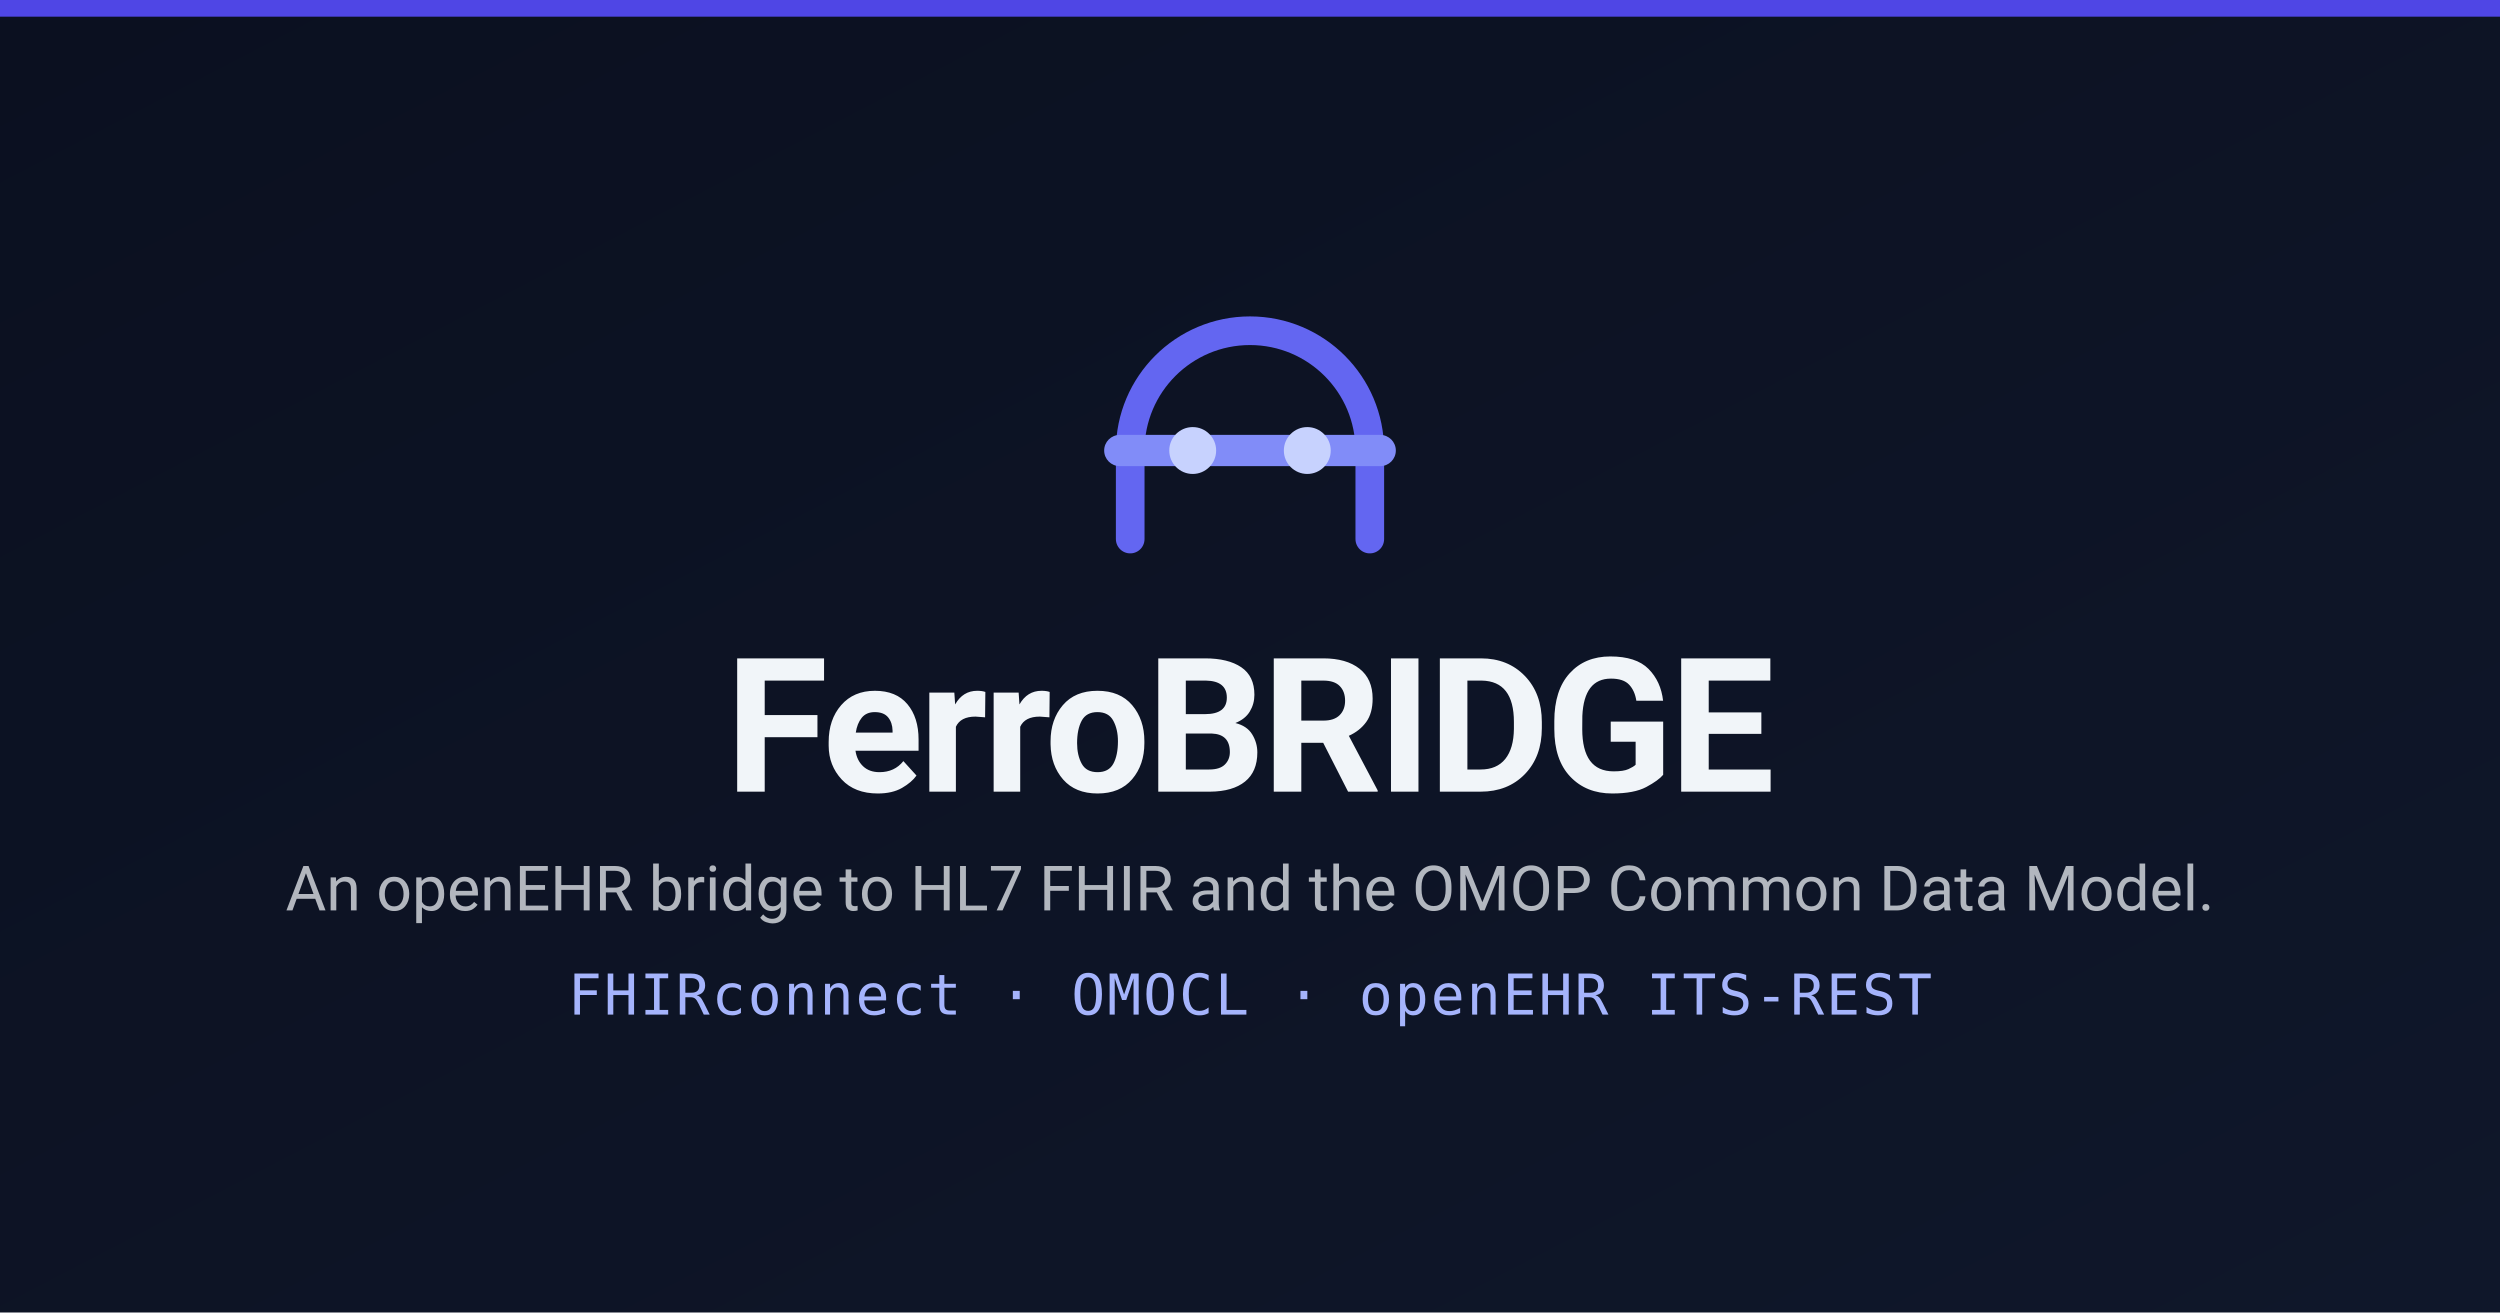
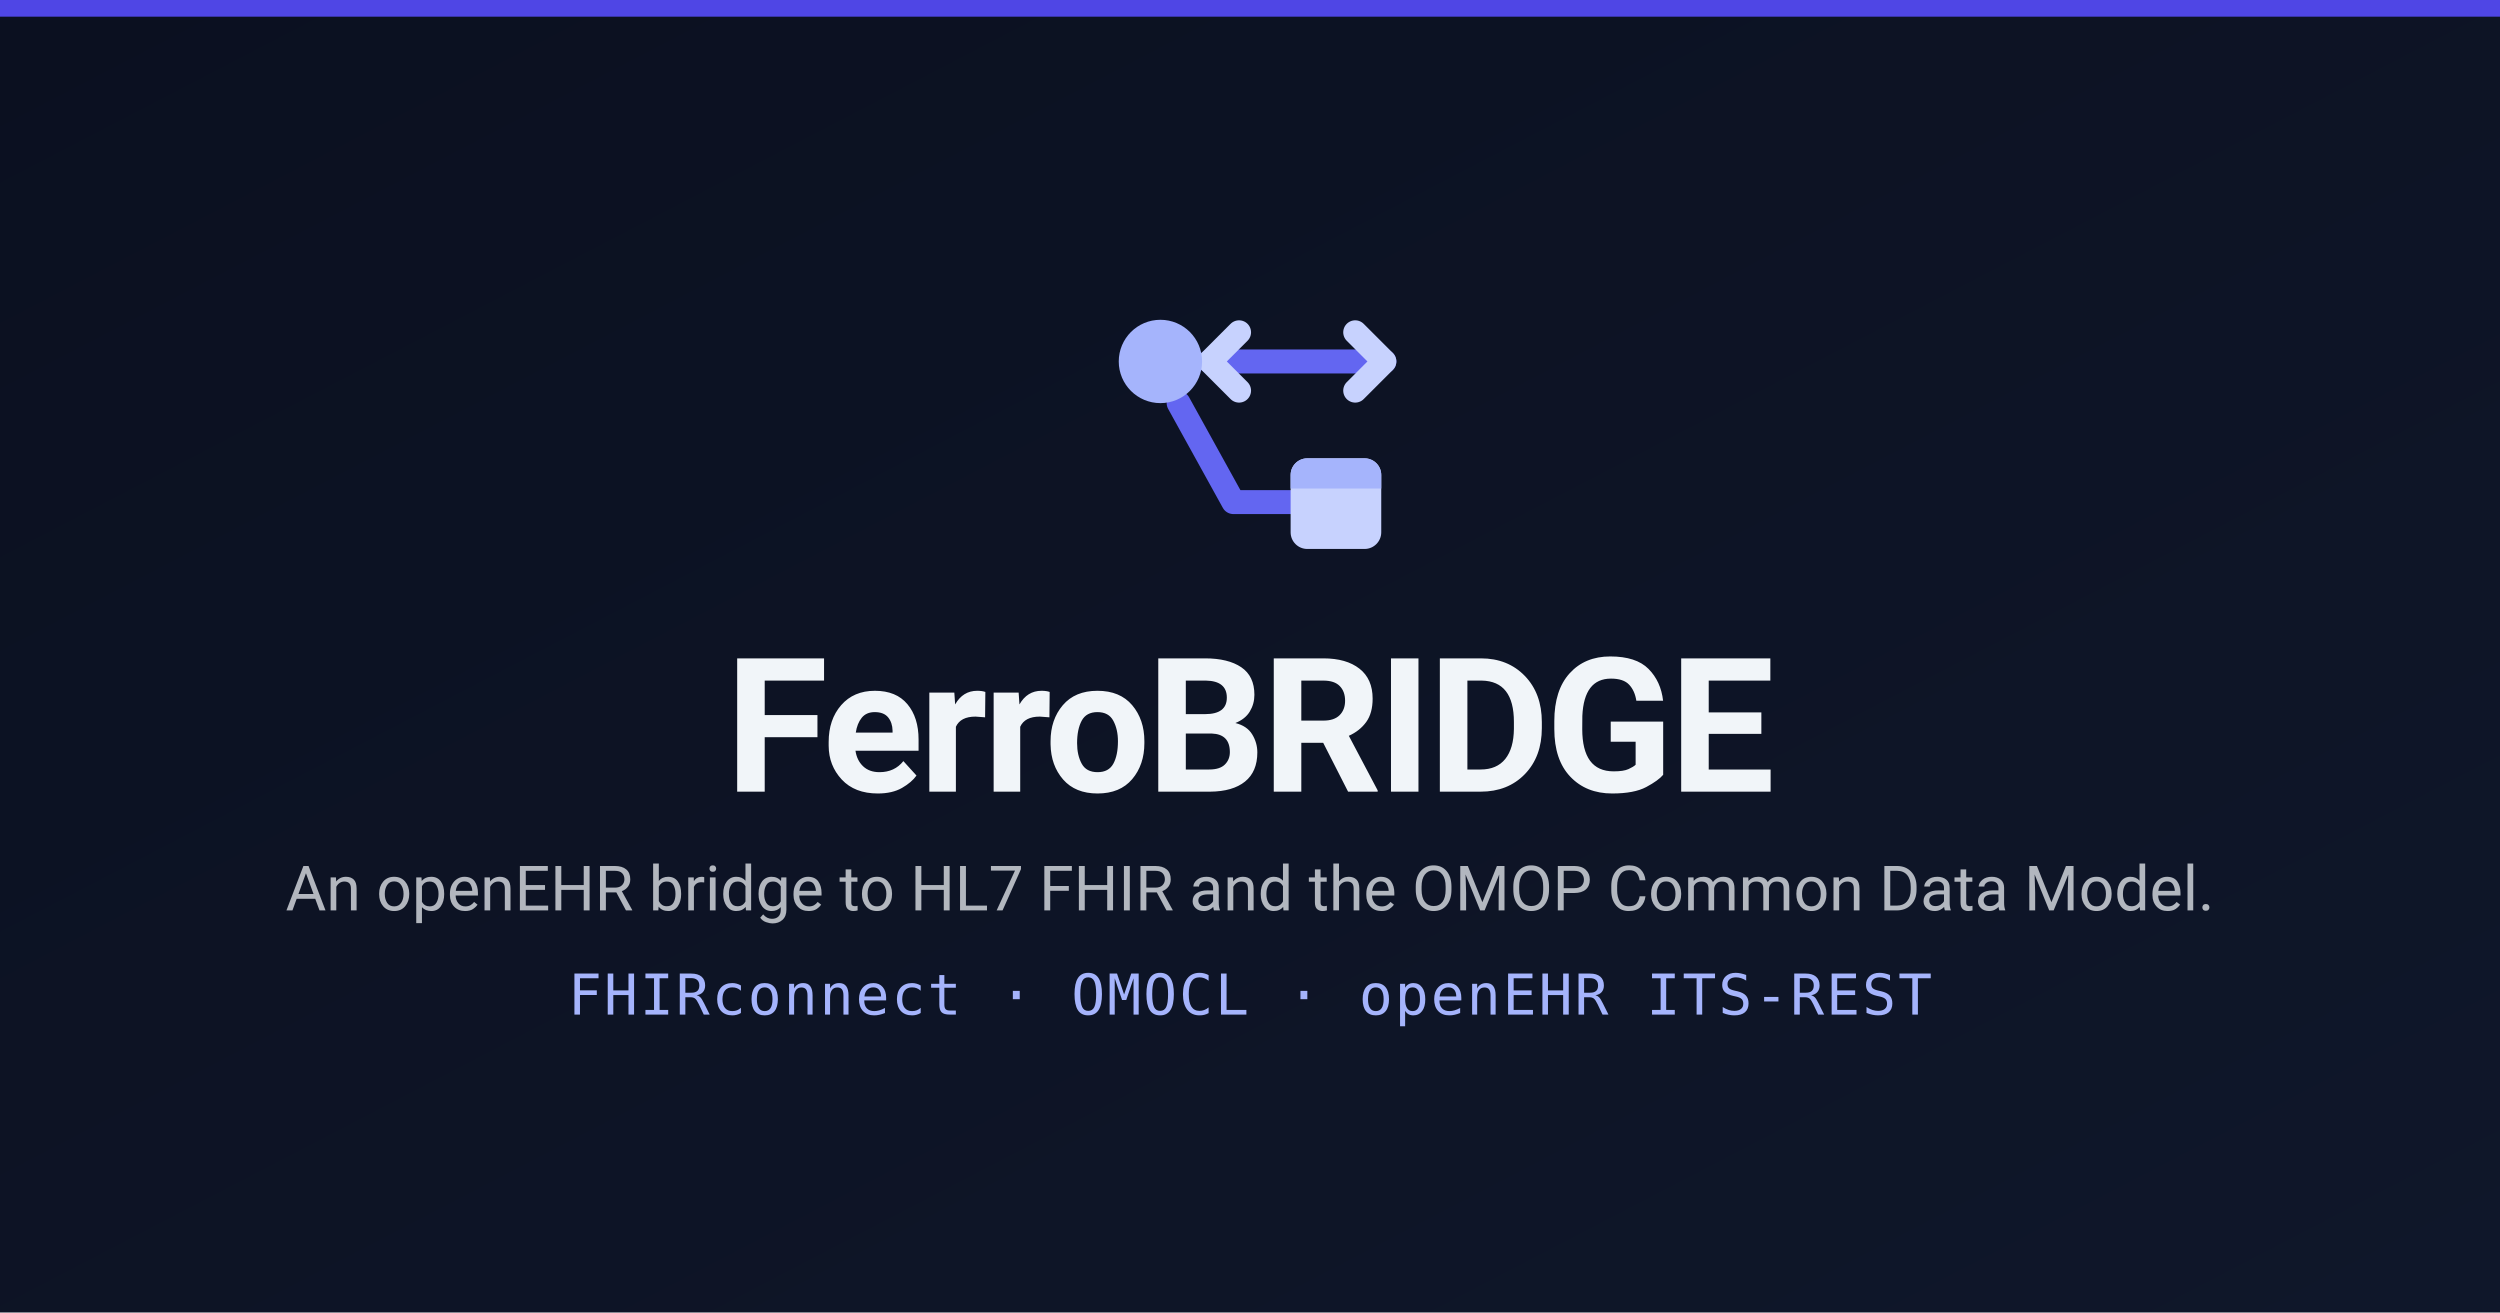
<svg xmlns="http://www.w3.org/2000/svg" width="1200" height="630" viewBox="0 0 1200 630" role="img" aria-label="FerroBRIDGE, an openEHR bridge to HL7 FHIR and the OMOP Common Data Model">
  <defs>
    <linearGradient id="bg" x1="0" y1="0" x2="1" y2="1">
      <stop offset="0" stop-color="#0B1020" />
      <stop offset="1" stop-color="#0F172A" />
    </linearGradient>
  </defs>
  <rect x="0" y="0" width="1200" height="630" fill="url(#bg)" />
  <rect x="0" y="0" width="1200" height="8" fill="#4F46E5" />
-   <g transform="translate(520,130) scale(2.5)">
-     <path d="M9 51.5 V34.5 A23 23 0 0 1 55 34.5 V51.5" fill="none" stroke="#6366F1" stroke-width="5.5" stroke-linecap="round" />
-     <rect x="4" y="31.5" width="56" height="6" rx="3" fill="#818CF8" />
-     <circle cx="21" cy="34.5" r="4.5" fill="#C7D2FE" />
-     <circle cx="43" cy="34.5" r="4.5" fill="#C7D2FE" />
+   <g transform="translate(522,126) scale(2.5)">
+     <path d="M23.5 19 H57" fill="none" stroke="#6366F1" stroke-width="4.6" stroke-linecap="round" />
+     <path d="M17.5 27 L28 46 H41" fill="none" stroke="#6366F1" stroke-width="4.6" stroke-linecap="round" stroke-linejoin="round" />
+     <path d="M29.1 13.4 L23.5 19 L29.1 24.6" fill="none" stroke="#C7D2FE" stroke-width="4.6" stroke-linecap="round" stroke-linejoin="round" />
+     <path d="M51.4 13.4 L57 19 L51.4 24.6" fill="none" stroke="#C7D2FE" stroke-width="4.6" stroke-linecap="round" stroke-linejoin="round" />
+     <circle cx="14" cy="19" r="8" fill="#A5B4FC" />
+     <rect x="39" y="37.6" width="17.4" height="17.4" rx="3.2" fill="#C7D2FE" />
+     <path d="M39 43.4 V40.8 a3.2 3.2 0 0 1 3.2 -3.2 h11 a3.2 3.2 0 0 1 3.2 3.2 v2.6 Z" fill="#A5B4FC" />
  </g>
  <text x="600" y="380" text-anchor="middle" font-family="'Bricolage Grotesque',system-ui,-apple-system,'Segoe UI',Roboto,Helvetica,Arial,sans-serif" font-size="90" font-weight="700" letter-spacing="-2" fill="#F1F5F9">FerroBRIDGE</text>
  <text x="600" y="437" text-anchor="middle" font-family="system-ui,-apple-system,'Segoe UI',Roboto,Helvetica,Arial,sans-serif" font-size="30" font-weight="400" fill="#F1F5F9" opacity="0.72">An openEHR bridge to HL7 FHIR and the OMOP Common Data Model.</text>
  <text x="600" y="487" text-anchor="middle" font-family="ui-monospace,SFMono-Regular,'SF Mono',Menlo,Consolas,monospace" font-size="27" font-weight="500" letter-spacing="1" fill="#A5B4FC">FHIRconnect · OMOCL · openEHR ITS-REST</text>
</svg>
